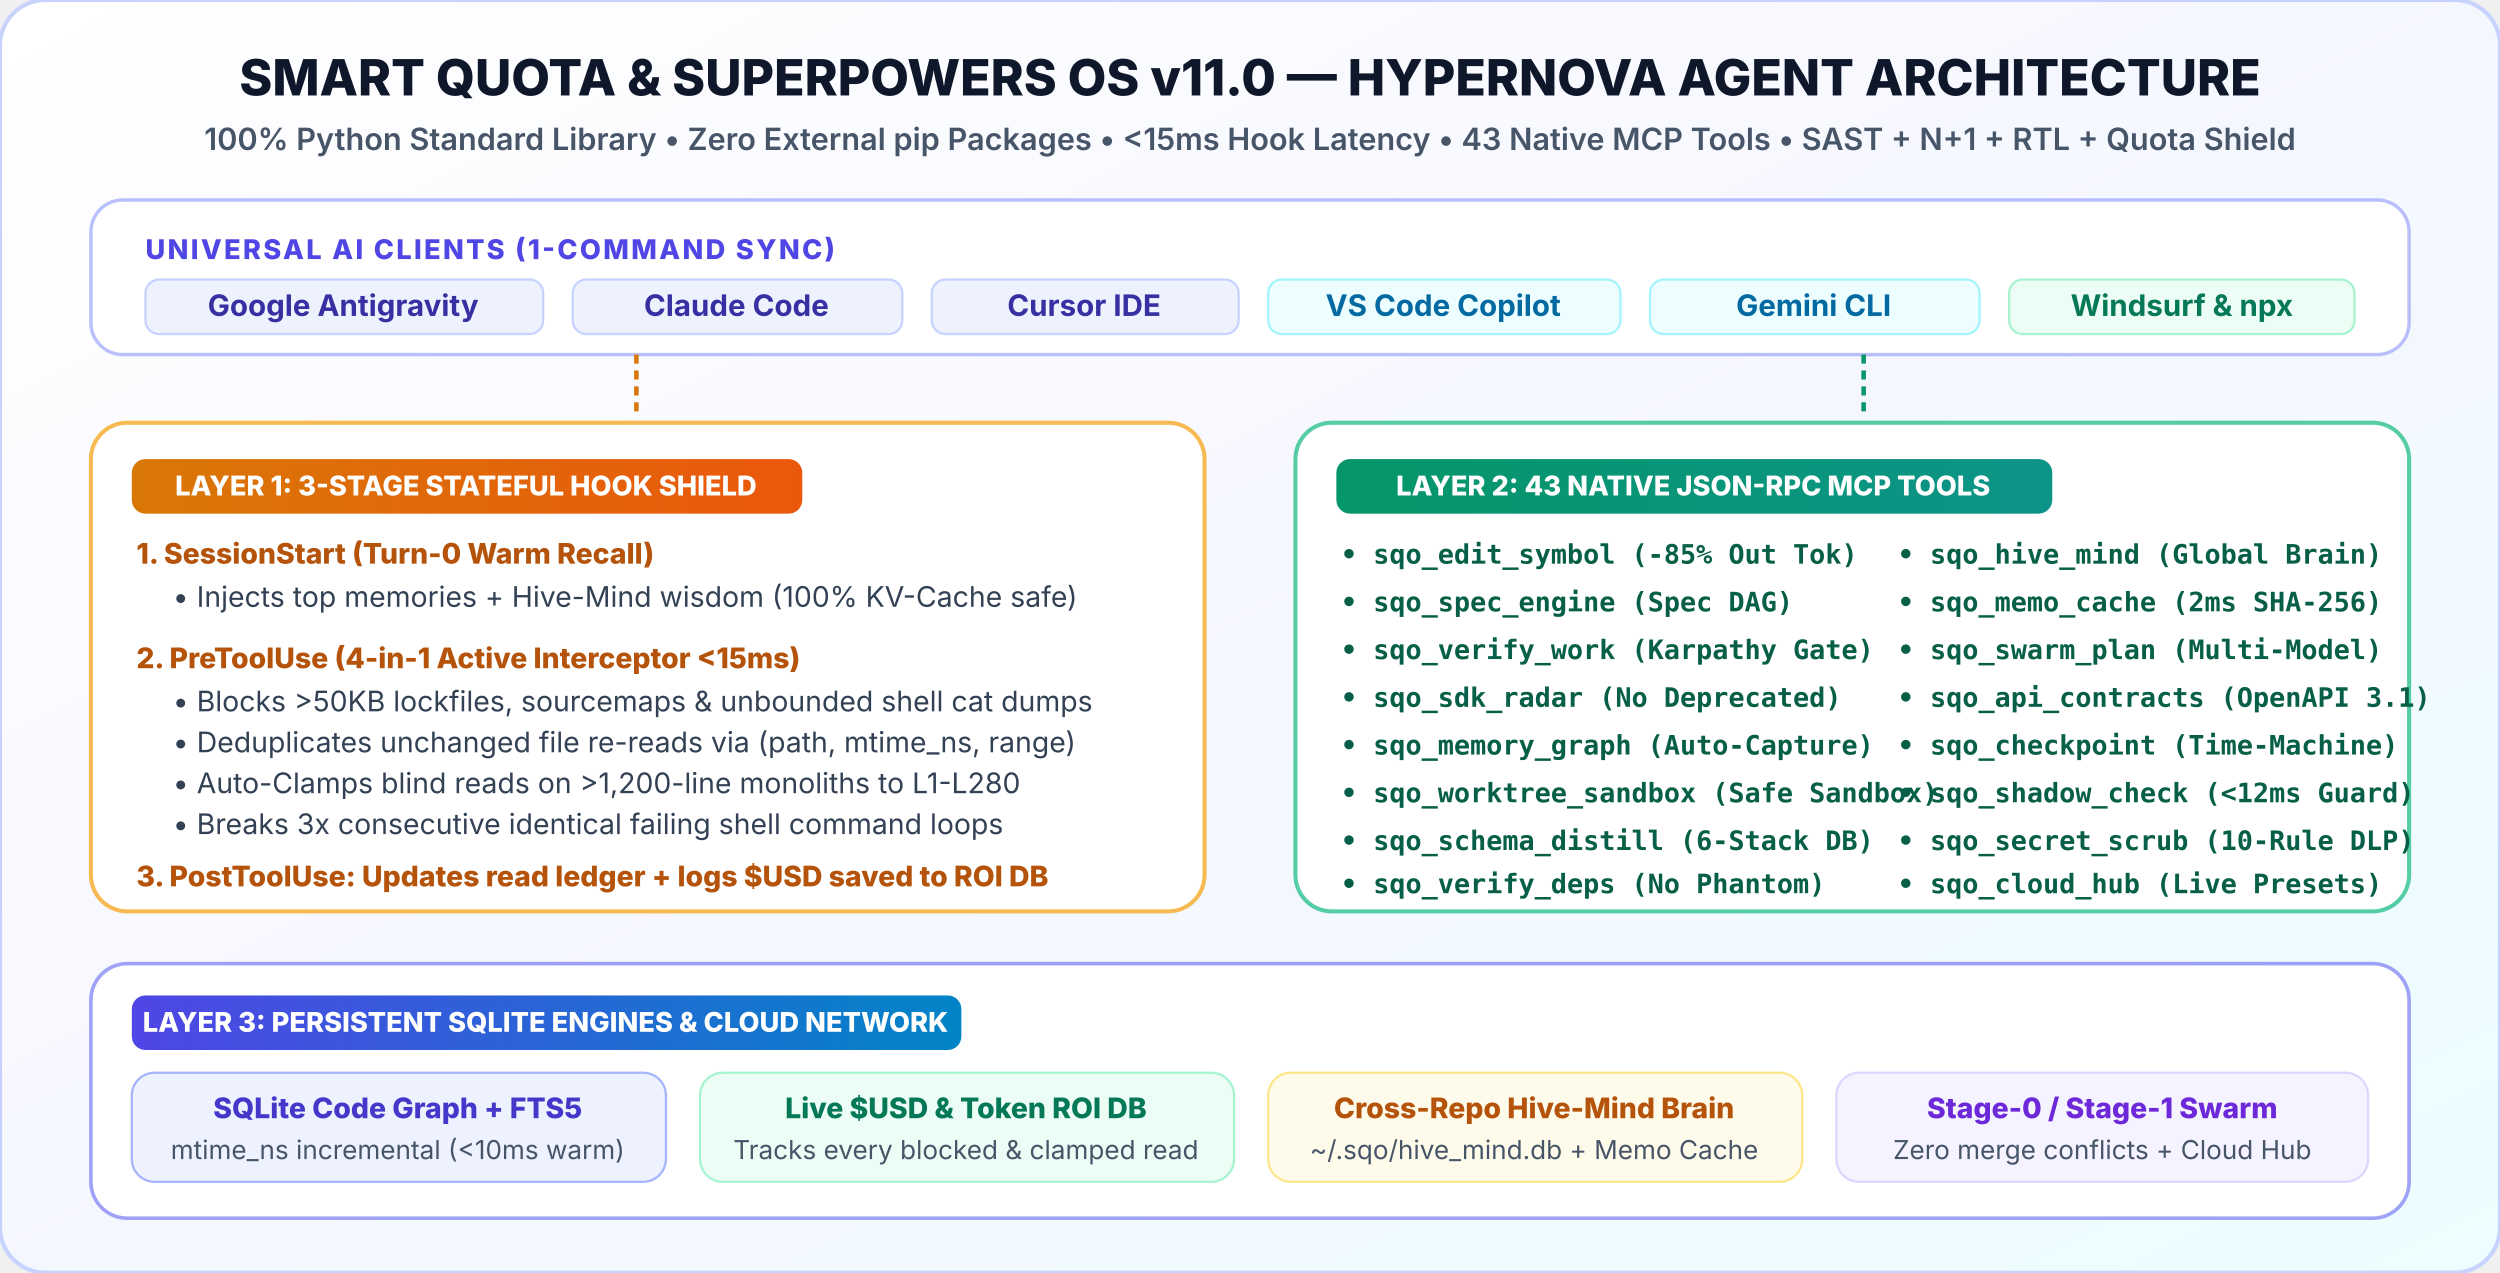
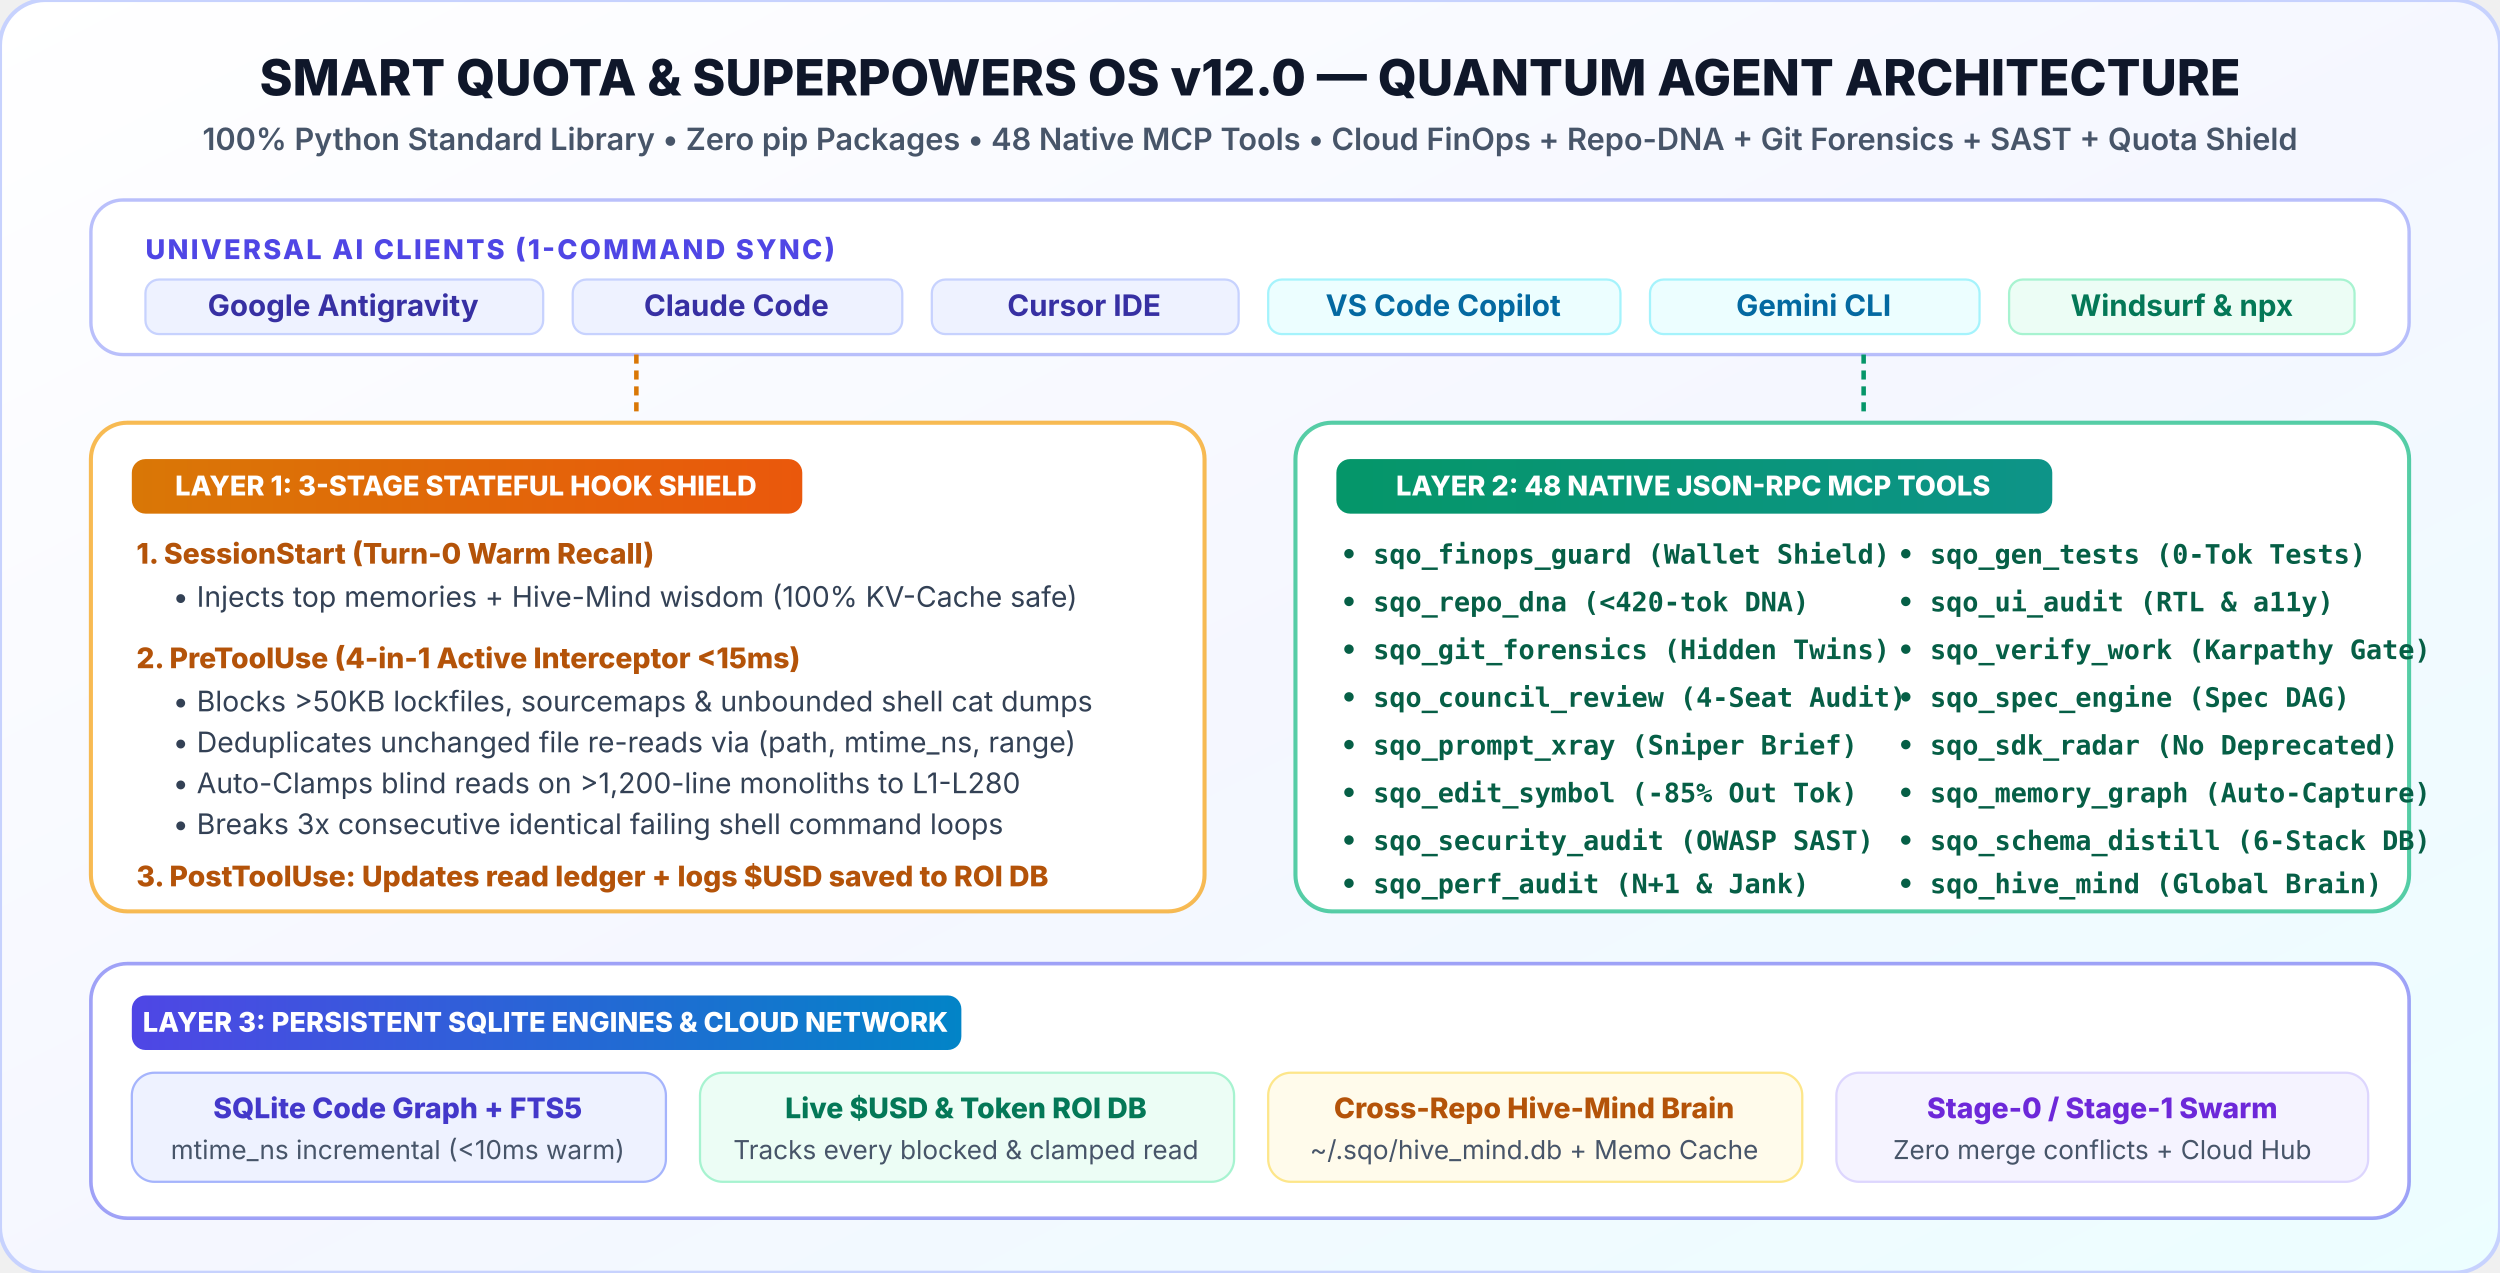
<svg xmlns="http://www.w3.org/2000/svg" viewBox="0 0 1100 560" width="100%">
  <defs>
    <linearGradient id="bg" x1="0" y1="0" x2="1" y2="1">
      <stop offset="0%" stop-color="#FFFFFF" />
      <stop offset="52%" stop-color="#F5F7FF" />
      <stop offset="100%" stop-color="#ECFEFF" />
    </linearGradient>
    <linearGradient id="cyanGrad" x1="0" y1="0" x2="1" y2="0">
      <stop offset="0%" stop-color="#4F46E5" />
      <stop offset="100%" stop-color="#0284C7" />
    </linearGradient>
    <linearGradient id="emeraldGrad" x1="0" y1="0" x2="1" y2="0">
      <stop offset="0%" stop-color="#059669" />
      <stop offset="100%" stop-color="#0D9488" />
    </linearGradient>
    <linearGradient id="amberGrad" x1="0" y1="0" x2="1" y2="0">
      <stop offset="0%" stop-color="#D97706" />
      <stop offset="100%" stop-color="#EA580C" />
    </linearGradient>
  </defs>
  <rect width="1100" height="560" rx="20" fill="url(#bg)" stroke="#C7D2FE" stroke-width="1.8" />
  <text x="550" y="42" text-anchor="middle" fill="#0F172A" font-family="Plus Jakarta Sans, Segoe UI, Inter, Arial, sans-serif" font-size="22" font-weight="800">
-     SMART QUOTA &amp; SUPERPOWERS OS v11.0 — HYPERNOVA AGENT ARCHITECTURE
+     SMART QUOTA &amp; SUPERPOWERS OS v12.0 — QUANTUM AGENT ARCHITECTURE
  </text>
  <text x="550" y="66" text-anchor="middle" fill="#475569" font-family="Plus Jakarta Sans, Segoe UI, Inter, Arial, sans-serif" font-size="13.5" font-weight="600">
-     100% Python Standard Library • Zero External pip Packages • &lt;15ms Hook Latency • 43 Native MCP Tools • SAST + N+1 + RTL + Quota Shield
+     100% Python Standard Library • Zero pip Packages • 48 Native MCP Tools • Cloud FinOps + Repo-DNA + Git Forensics + SAST + Quota Shield
  </text>
  <rect x="40" y="88" width="1020" height="68" rx="14" fill="#FFFFFF" stroke="#818CF8" stroke-opacity="0.55" stroke-width="1.5" />
  <text x="64" y="114" fill="#4F46E5" font-family="Segoe UI, Inter, sans-serif" font-size="12" font-weight="800" letter-spacing="1">UNIVERSAL AI CLIENTS (1-COMMAND SYNC)</text>
  <g font-family="Segoe UI, Inter, sans-serif" font-size="13" font-weight="700" fill="#1E293B">
    <rect x="64" y="123" width="175" height="24" rx="6" fill="#EEF2FF" stroke="#C7D2FE" />
    <text x="151" y="139" text-anchor="middle" fill="#3730A3">Google Antigravity</text>
    <rect x="252" y="123" width="145" height="24" rx="6" fill="#EEF2FF" stroke="#C7D2FE" />
    <text x="324" y="139" text-anchor="middle" fill="#3730A3">Claude Code</text>
    <rect x="410" y="123" width="135" height="24" rx="6" fill="#EEF2FF" stroke="#C7D2FE" />
    <text x="477" y="139" text-anchor="middle" fill="#3730A3">Cursor IDE</text>
    <rect x="558" y="123" width="155" height="24" rx="6" fill="#ECFEFF" stroke="#A5F3FC" />
    <text x="635" y="139" text-anchor="middle" fill="#0369A1">VS Code Copilot</text>
    <rect x="726" y="123" width="145" height="24" rx="6" fill="#ECFEFF" stroke="#A5F3FC" />
    <text x="798" y="139" text-anchor="middle" fill="#0369A1">Gemini CLI</text>
    <rect x="884" y="123" width="152" height="24" rx="6" fill="#ECFDF5" stroke="#A7F3D0" />
    <text x="960" y="139" text-anchor="middle" fill="#047857">Windsurf &amp; npx</text>
  </g>
  <line x1="280" y1="156" x2="280" y2="184" stroke="#D97706" stroke-width="2" stroke-dasharray="4,3" />
  <line x1="820" y1="156" x2="820" y2="184" stroke="#059669" stroke-width="2" stroke-dasharray="4,3" />
  <rect x="40" y="186" width="490" height="215" rx="16" fill="#FFFFFF" stroke="#F59E0B" stroke-opacity="0.7" stroke-width="1.8" />
  <rect x="58" y="202" width="295" height="24" rx="6" fill="url(#amberGrad)" />
  <text x="205" y="218" text-anchor="middle" fill="#FFFFFF" font-family="Segoe UI, Inter, sans-serif" font-size="12" font-weight="800">LAYER 1: 3-STAGE STATEFUL HOOK SHIELD</text>
  <g font-family="Segoe UI, Inter, sans-serif" font-size="12.5" fill="#334155">
    <text x="60" y="248" fill="#B45309" font-weight="800">1. SessionStart (Turn-0 Warm Recall)</text>
    <text x="76" y="267">• Injects top memories + Hive-Mind wisdom (100% KV-Cache safe)</text>
    <text x="60" y="294" fill="#B45309" font-weight="800">2. PreToolUse (4-in-1 Active Interceptor &lt;15ms)</text>
    <text x="76" y="313">• Blocks &gt;50KB lockfiles, sourcemaps &amp; unbounded shell cat dumps</text>
    <text x="76" y="331">• Deduplicates unchanged file re-reads via (path, mtime_ns, range)</text>
    <text x="76" y="349">• Auto-Clamps blind reads on &gt;1,200-line monoliths to L1-L280</text>
    <text x="76" y="367">• Breaks 3x consecutive identical failing shell command loops</text>
    <text x="60" y="390" fill="#B45309" font-weight="800">3. PostToolUse: Updates read ledger + logs $USD saved to ROI DB</text>
  </g>
  <rect x="570" y="186" width="490" height="215" rx="16" fill="#FFFFFF" stroke="#10B981" stroke-opacity="0.7" stroke-width="1.8" />
  <rect x="588" y="202" width="315" height="24" rx="6" fill="url(#emeraldGrad)" />
-   <text x="745" y="218" text-anchor="middle" fill="#FFFFFF" font-family="Segoe UI, Inter, sans-serif" font-size="12" font-weight="800">LAYER 2: 43 NATIVE JSON-RPC MCP TOOLS</text>
+   <text x="745" y="218" text-anchor="middle" fill="#FFFFFF" font-family="Segoe UI, Inter, sans-serif" font-size="12" font-weight="800">LAYER 2: 48 NATIVE JSON-RPC MCP TOOLS</text>
  <g font-family="Consolas, monospace" font-size="11.8" fill="#065F46" font-weight="600">
-     <text x="590" y="248">• sqo_edit_symbol      (-85% Out Tok)</text>
-     <text x="590" y="269">• sqo_spec_engine      (Spec DAG)</text>
-     <text x="590" y="290">• sqo_verify_work      (Karpathy Gate)</text>
-     <text x="590" y="311">• sqo_sdk_radar        (No Deprecated)</text>
-     <text x="590" y="332">• sqo_memory_graph     (Auto-Capture)</text>
-     <text x="590" y="353">• sqo_worktree_sandbox (Safe Sandbox)</text>
-     <text x="590" y="374">• sqo_schema_distill   (6-Stack DB)</text>
-     <text x="590" y="393">• sqo_verify_deps      (No Phantom)</text>
-     <text x="835" y="248">• sqo_hive_mind        (Global Brain)</text>
-     <text x="835" y="269">• sqo_memo_cache       (2ms SHA-256)</text>
-     <text x="835" y="290">• sqo_swarm_plan       (Multi-Model)</text>
-     <text x="835" y="311">• sqo_api_contracts    (OpenAPI 3.1)</text>
-     <text x="835" y="332">• sqo_checkpoint       (Time-Machine)</text>
-     <text x="835" y="353">• sqo_shadow_check     (&lt;12ms Guard)</text>
-     <text x="835" y="374">• sqo_secret_scrub     (10-Rule DLP)</text>
-     <text x="835" y="393">• sqo_cloud_hub        (Live Presets)</text>
+     <text x="590" y="248">• sqo_finops_guard     (Wallet Shield)</text>
+     <text x="590" y="269">• sqo_repo_dna         (&lt;420-tok DNA)</text>
+     <text x="590" y="290">• sqo_git_forensics    (Hidden Twins)</text>
+     <text x="590" y="311">• sqo_council_review   (4-Seat Audit)</text>
+     <text x="590" y="332">• sqo_prompt_xray      (Sniper Brief)</text>
+     <text x="590" y="353">• sqo_edit_symbol      (-85% Out Tok)</text>
+     <text x="590" y="374">• sqo_security_audit   (OWASP SAST)</text>
+     <text x="590" y="393">• sqo_perf_audit       (N+1 &amp; Jank)</text>
+     <text x="835" y="248">• sqo_gen_tests        (0-Tok Tests)</text>
+     <text x="835" y="269">• sqo_ui_audit         (RTL &amp; a11y)</text>
+     <text x="835" y="290">• sqo_verify_work      (Karpathy Gate)</text>
+     <text x="835" y="311">• sqo_spec_engine      (Spec DAG)</text>
+     <text x="835" y="332">• sqo_sdk_radar        (No Deprecated)</text>
+     <text x="835" y="353">• sqo_memory_graph     (Auto-Capture)</text>
+     <text x="835" y="374">• sqo_schema_distill   (6-Stack DB)</text>
+     <text x="835" y="393">• sqo_hive_mind        (Global Brain)</text>
  </g>
  <rect x="40" y="424" width="1020" height="112" rx="16" fill="#FFFFFF" stroke="#6366F1" stroke-opacity="0.6" stroke-width="1.6" />
  <rect x="58" y="438" width="365" height="24" rx="6" fill="url(#cyanGrad)" />
  <text x="240" y="454" text-anchor="middle" fill="#FFFFFF" font-family="Segoe UI, Inter, sans-serif" font-size="12" font-weight="800">LAYER 3: PERSISTENT SQLITE ENGINES &amp; CLOUD NETWORK</text>
  <g font-family="Segoe UI, Inter, sans-serif" font-size="12.5">
    <rect x="58" y="472" width="235" height="48" rx="10" fill="#EEF2FF" stroke="#A5B4FC" />
    <text x="175" y="492" text-anchor="middle" fill="#4338CA" font-weight="800">SQLite Code Graph + FTS5</text>
    <text x="175" y="510" text-anchor="middle" fill="#475569" font-size="11.5">mtime_ns incremental (&lt;10ms warm)</text>
    <rect x="308" y="472" width="235" height="48" rx="10" fill="#ECFDF5" stroke="#A7F3D0" />
    <text x="425" y="492" text-anchor="middle" fill="#047857" font-weight="800">Live $USD &amp; Token ROI DB</text>
    <text x="425" y="510" text-anchor="middle" fill="#475569" font-size="11.5">Tracks every blocked &amp; clamped read</text>
    <rect x="558" y="472" width="235" height="48" rx="10" fill="#FFFBEB" stroke="#FDE68A" />
    <text x="675" y="492" text-anchor="middle" fill="#B45309" font-weight="800">Cross-Repo Hive-Mind Brain</text>
    <text x="675" y="510" text-anchor="middle" fill="#475569" font-size="11.5">~/.sqo/hive_mind.db + Memo Cache</text>
    <rect x="808" y="472" width="234" height="48" rx="10" fill="#F5F3FF" stroke="#DDD6FE" />
    <text x="925" y="492" text-anchor="middle" fill="#6D28D9" font-weight="800">Stage-0 / Stage-1 Swarm</text>
    <text x="925" y="510" text-anchor="middle" fill="#475569" font-size="11.5">Zero merge conflicts + Cloud Hub</text>
  </g>
</svg>
